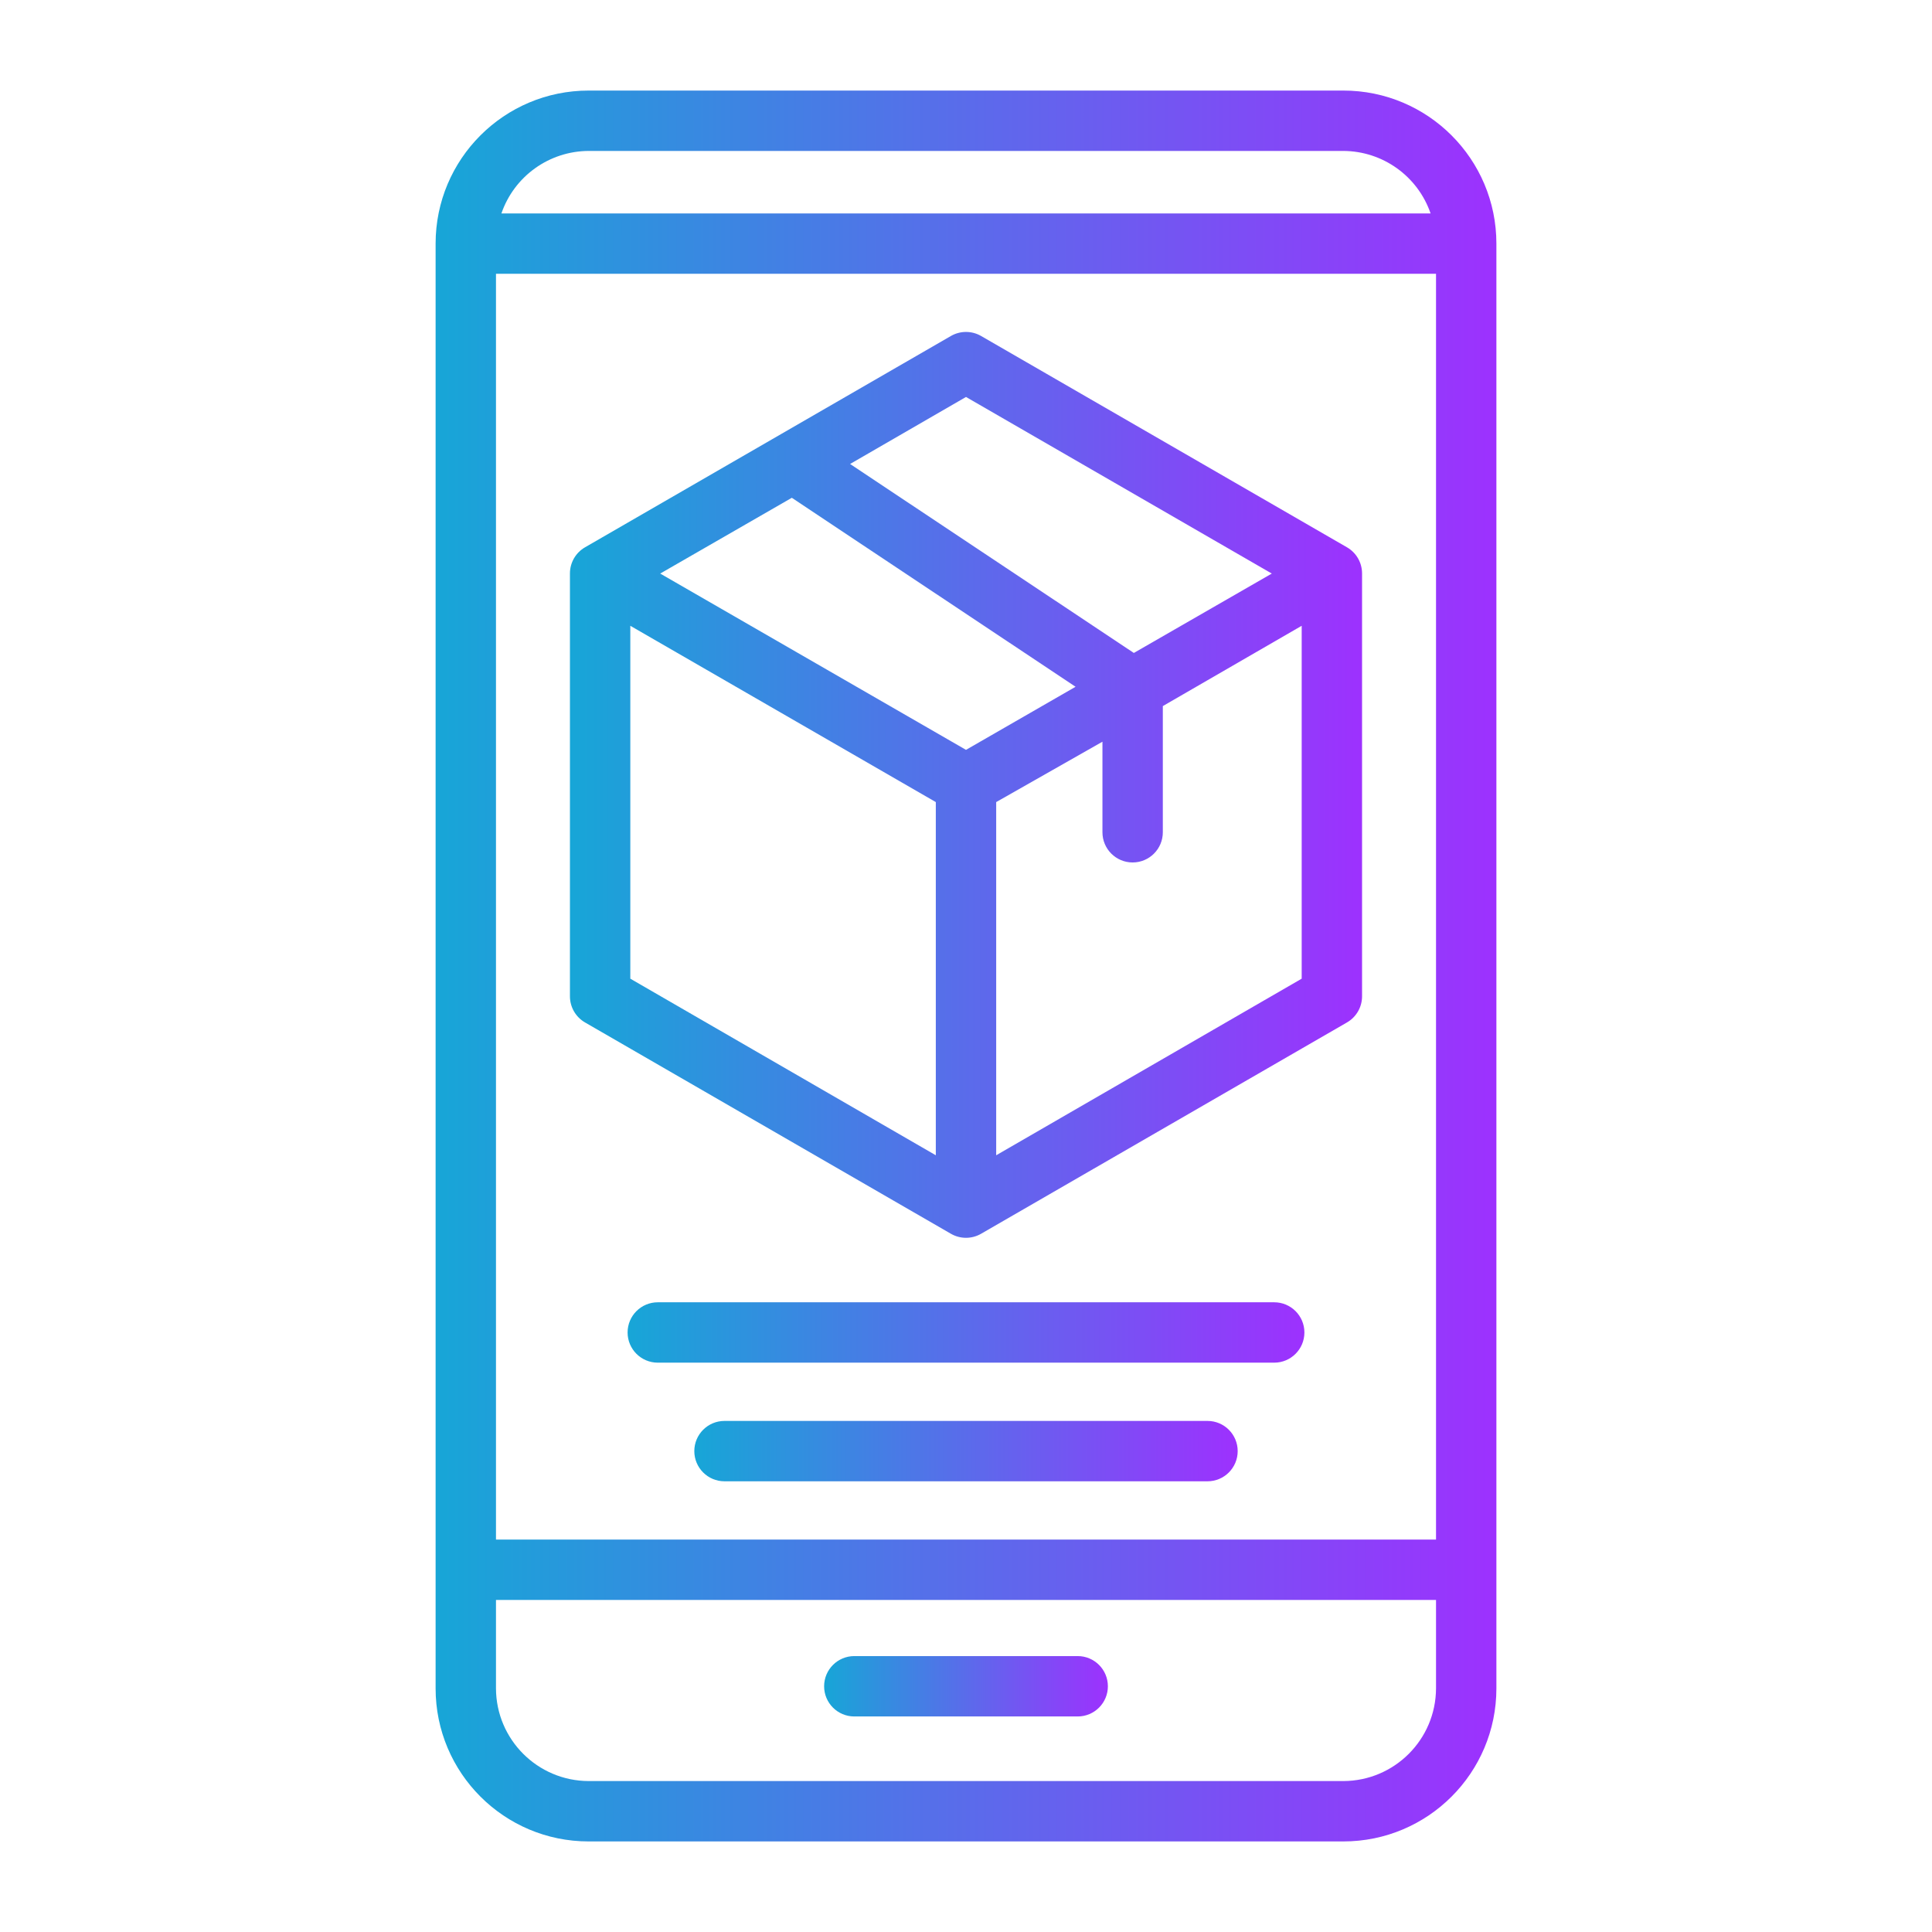
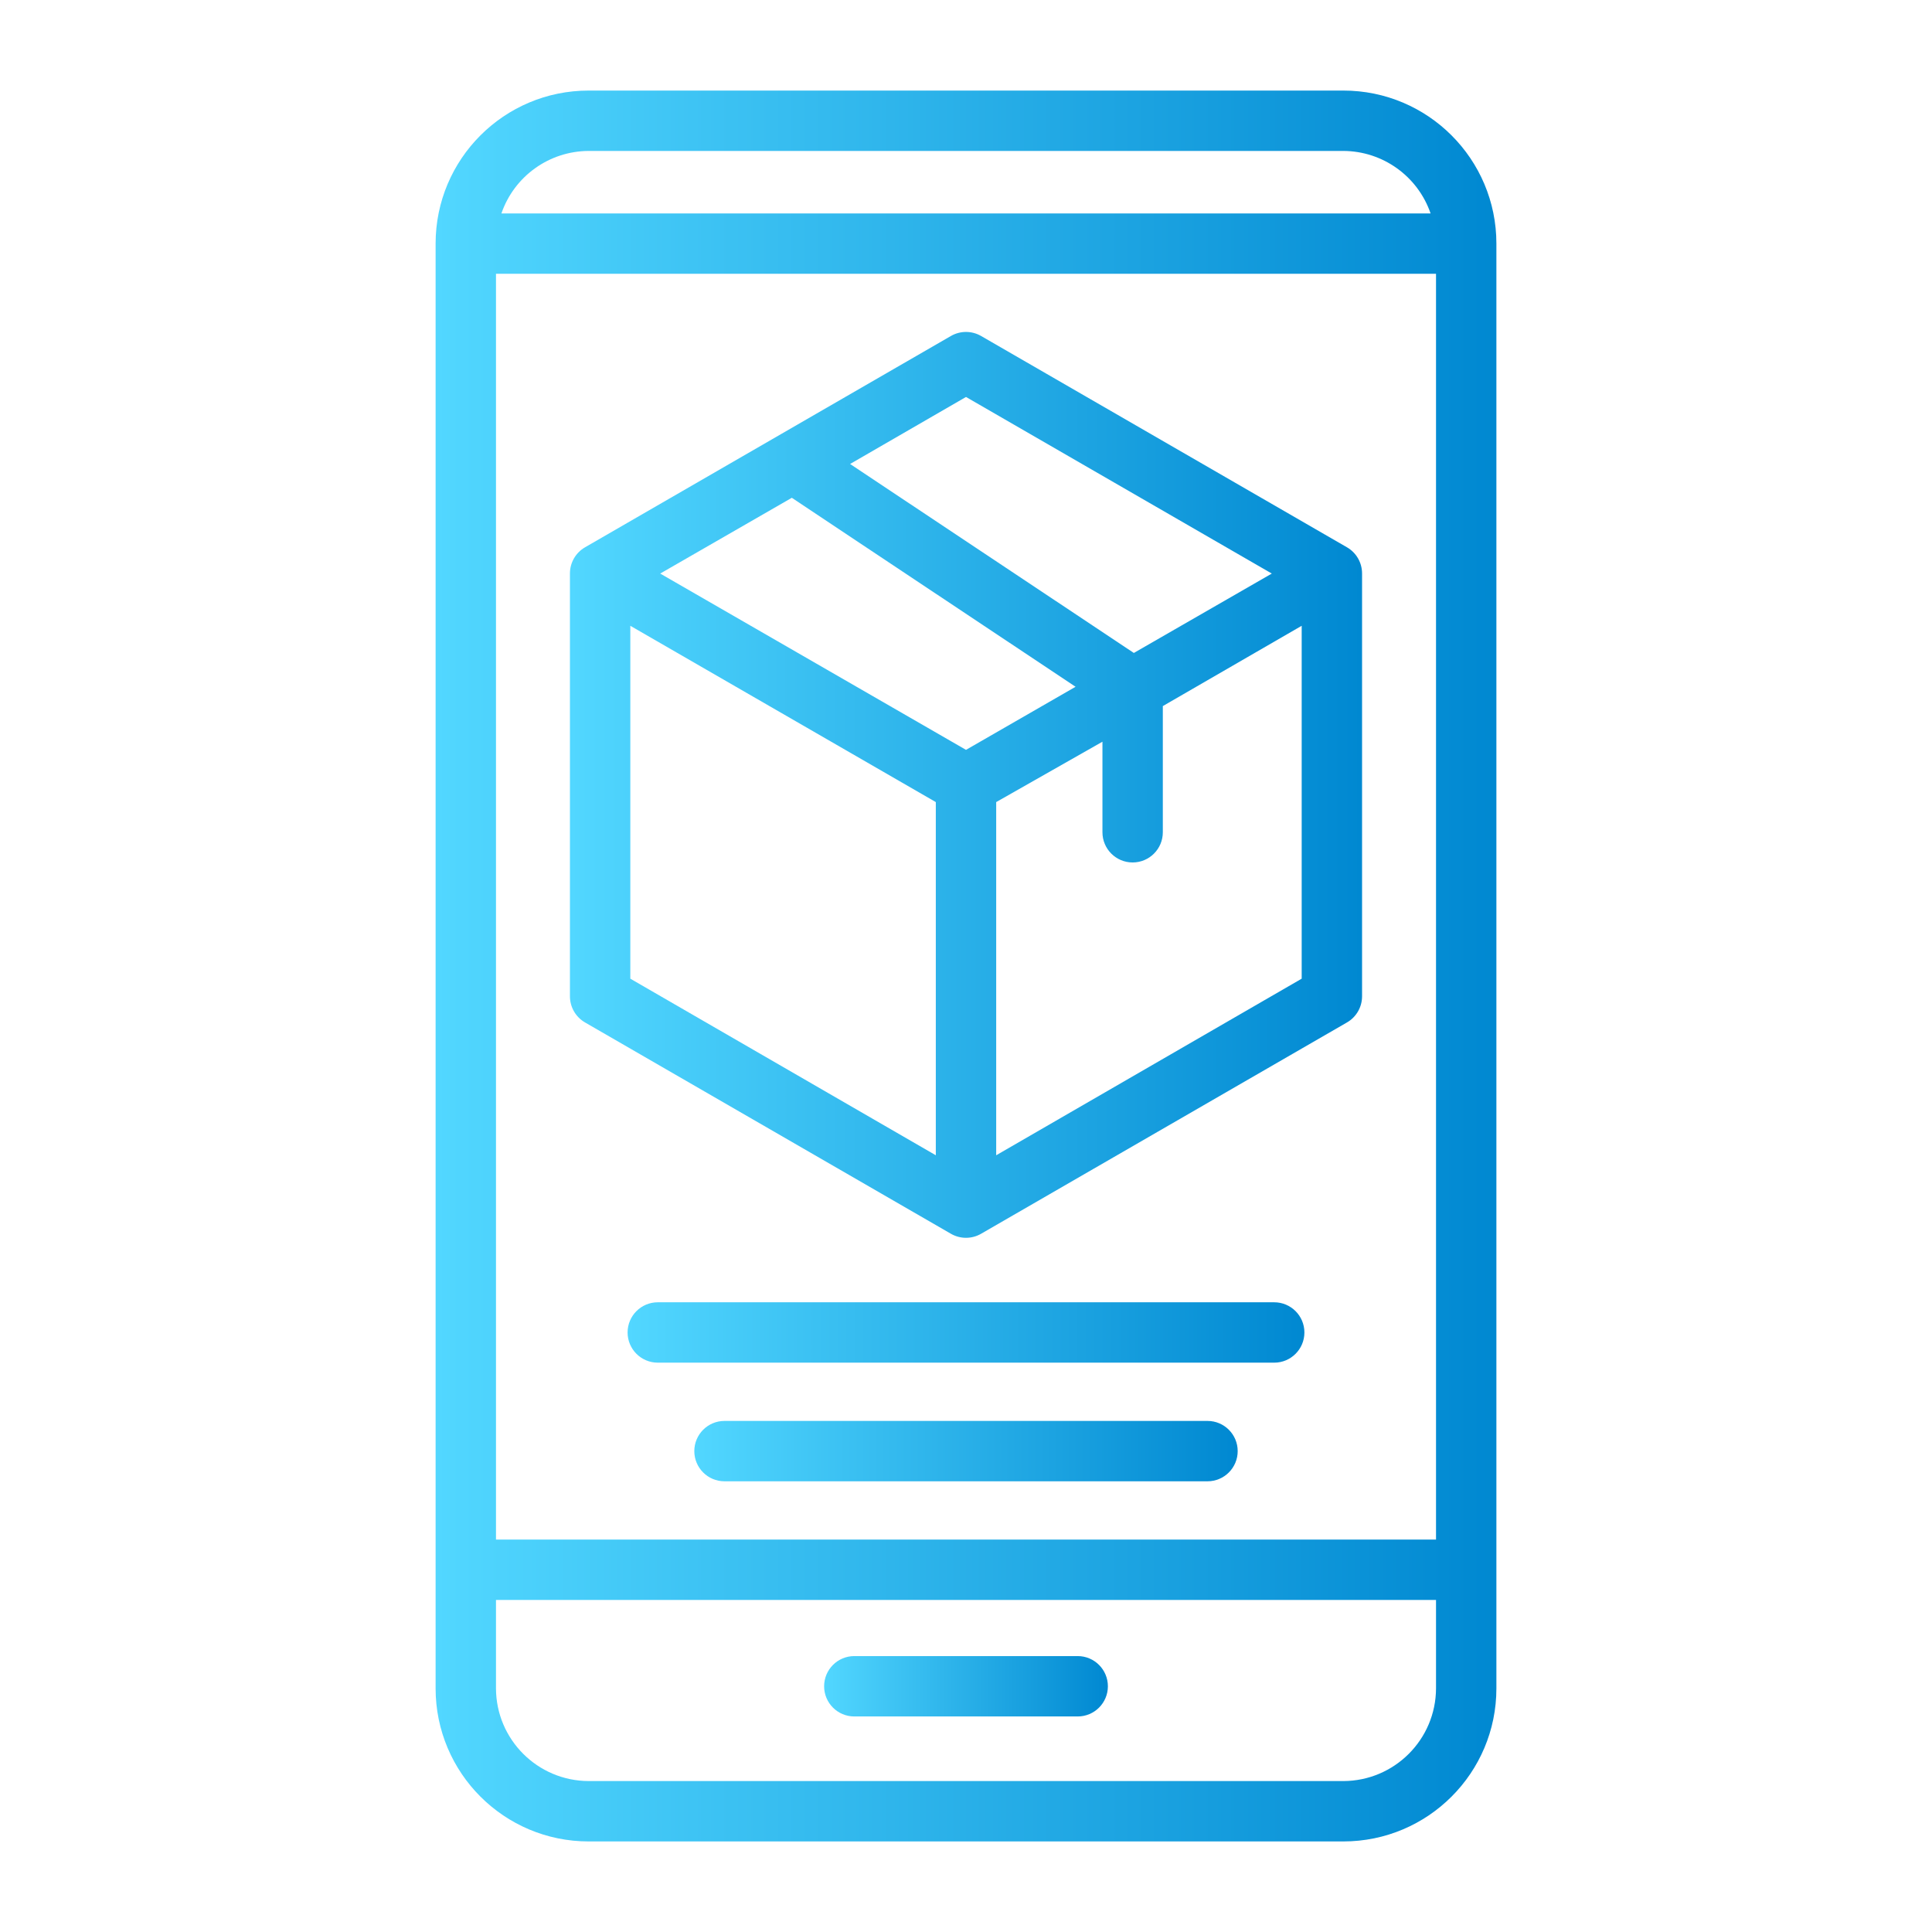
<svg xmlns="http://www.w3.org/2000/svg" xmlns:xlink="http://www.w3.org/1999/xlink" viewBox="0 0 64 64">
  <defs>
    <style>.cls-1{fill:url(#linear-gradient);}.cls-2{fill:url(#linear-gradient-2);}.cls-3{fill:url(#linear-gradient-3);}.cls-4{fill:url(#linear-gradient-4);}.cls-5{fill:url(#linear-gradient-5);}</style>
    <linearGradient id="linear-gradient" x1="14.43" y1="32" x2="49.57" y2="32" gradientUnits="userSpaceOnUse">
-       <stop offset="0" stop-color="#17a6d7" />
-       <stop offset="1" stop-color="#9d31fe" />
+       <stop offset="0" stop-color="#52d7ff" id="id_120" />
+       <stop offset="1" stop-color="#0088d1" id="id_121" />
    </linearGradient>
    <linearGradient id="linear-gradient-2" x1="27.3" y1="55.86" x2="36.7" y2="55.86" xlink:href="#linear-gradient" />
    <linearGradient id="linear-gradient-3" x1="18.88" y1="26" x2="45.12" y2="26" xlink:href="#linear-gradient" />
    <linearGradient id="linear-gradient-4" x1="20.79" y1="44.14" x2="43.21" y2="44.14" xlink:href="#linear-gradient" />
    <linearGradient id="linear-gradient-5" x1="23" y1="48.07" x2="41" y2="48.07" xlink:href="#linear-gradient" />
  </defs>
  <g id="Layer_37" data-name="Layer 37">
-     <path class="cls-1" d="M44.5,3h-25a5.07,5.07,0,0,0-5.07,5.07V55.93A5.07,5.07,0,0,0,19.5,61h25a5.07,5.07,0,0,0,5.07-5.07V8.07A5.07,5.07,0,0,0,44.5,3ZM16.43,9.07H47.57V51H16.43ZM19.5,5h25a3.07,3.07,0,0,1,2.89,2.07H16.61A3.07,3.07,0,0,1,19.5,5Zm25,54h-25a3.08,3.08,0,0,1-3.07-3.07V53H47.57v2.93A3.08,3.08,0,0,1,44.5,59Z" />
-     <path class="cls-2" d="M35.7,54.86H28.3a1,1,0,1,0,0,2h7.4a1,1,0,0,0,0-2Z" />
-     <path class="cls-3" d="M44.62,18.13l-12.12-7a1,1,0,0,0-1,0l-12.12,7a1,1,0,0,0-.5.87V33a1,1,0,0,0,.5.87l12.12,7a1,1,0,0,0,1,0l12.12-7a1,1,0,0,0,.5-.87V19A1,1,0,0,0,44.62,18.13ZM32,13.15,42.13,19l-4.57,2.63-9.4-6.26Zm0,11.69L21.87,19l4.36-2.51,9.4,6.26ZM20.88,20.73,31,26.57v11.7L20.88,32.42ZM33,38.27V26.57l3.52-2v3a1,1,0,0,0,2,0V23.39l4.6-2.66V32.42Z" />
-     <path class="cls-4" d="M42.21,43.14H21.79a1,1,0,0,0,0,2H42.21a1,1,0,0,0,0-2Z" />
-     <path class="cls-5" d="M40,47.07H24a1,1,0,1,0,0,2H40a1,1,0,0,0,0-2Z" />
+     <path class="cls-1" d="M44.5,3h-25a5.07,5.07,0,0,0-5.07,5.07V55.93A5.07,5.07,0,0,0,19.5,61h25a5.07,5.07,0,0,0,5.07-5.07V8.07A5.07,5.07,0,0,0,44.5,3ZM16.43,9.07H47.57V51H16.43ZM19.5,5h25a3.07,3.07,0,0,1,2.89,2.07H16.61A3.07,3.07,0,0,1,19.5,5Zm25,54h-25a3.08,3.08,0,0,1-3.07-3.07V53H47.57v2.93A3.08,3.08,0,0,1,44.5,59Z" id="id_115" />
+     <path class="cls-2" d="M35.7,54.86H28.3a1,1,0,1,0,0,2h7.4a1,1,0,0,0,0-2Z" id="id_116" />
+     <path class="cls-3" d="M44.62,18.13l-12.12-7a1,1,0,0,0-1,0l-12.12,7a1,1,0,0,0-.5.87V33a1,1,0,0,0,.5.87l12.12,7a1,1,0,0,0,1,0l12.12-7a1,1,0,0,0,.5-.87V19A1,1,0,0,0,44.62,18.13ZM32,13.15,42.13,19l-4.57,2.63-9.4-6.26Zm0,11.69L21.87,19l4.36-2.51,9.4,6.26ZM20.88,20.73,31,26.57v11.7L20.88,32.42ZM33,38.27V26.57l3.52-2v3a1,1,0,0,0,2,0V23.39l4.6-2.66V32.42Z" id="id_117" />
+     <path class="cls-4" d="M42.21,43.14H21.79a1,1,0,0,0,0,2H42.21a1,1,0,0,0,0-2Z" id="id_118" />
+     <path class="cls-5" d="M40,47.07H24a1,1,0,1,0,0,2H40a1,1,0,0,0,0-2Z" id="id_119" />
  </g>
</svg>
